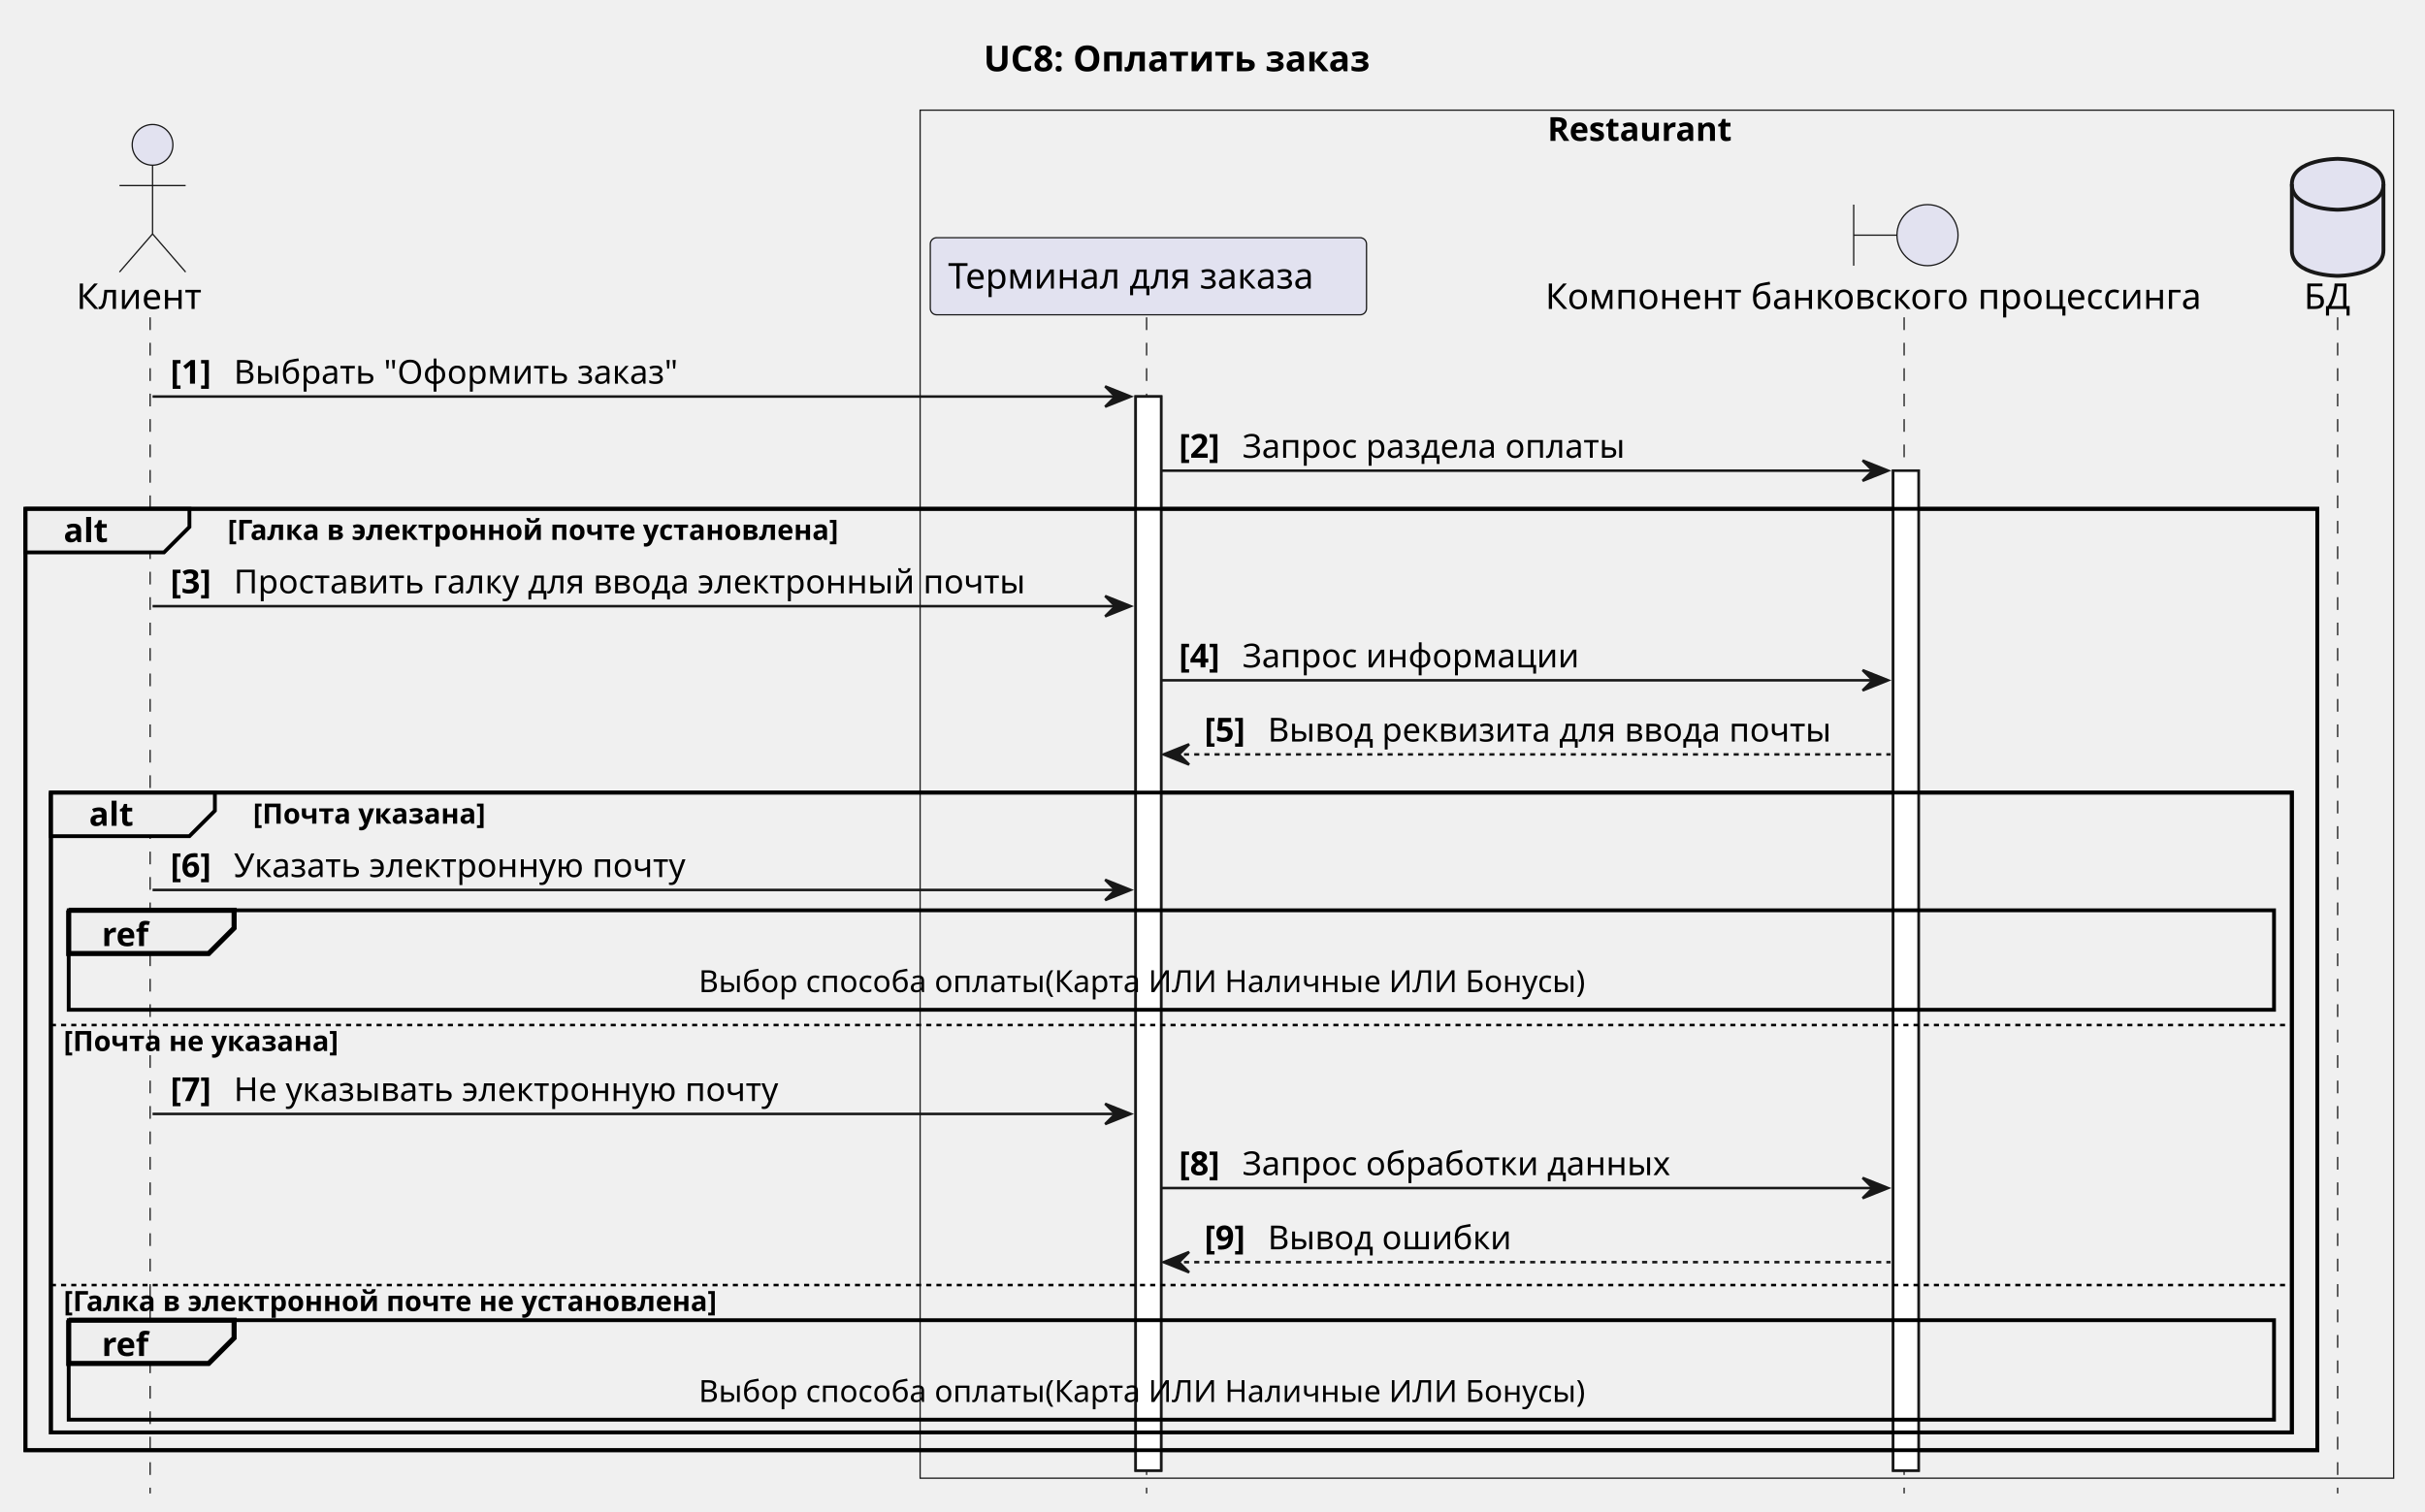
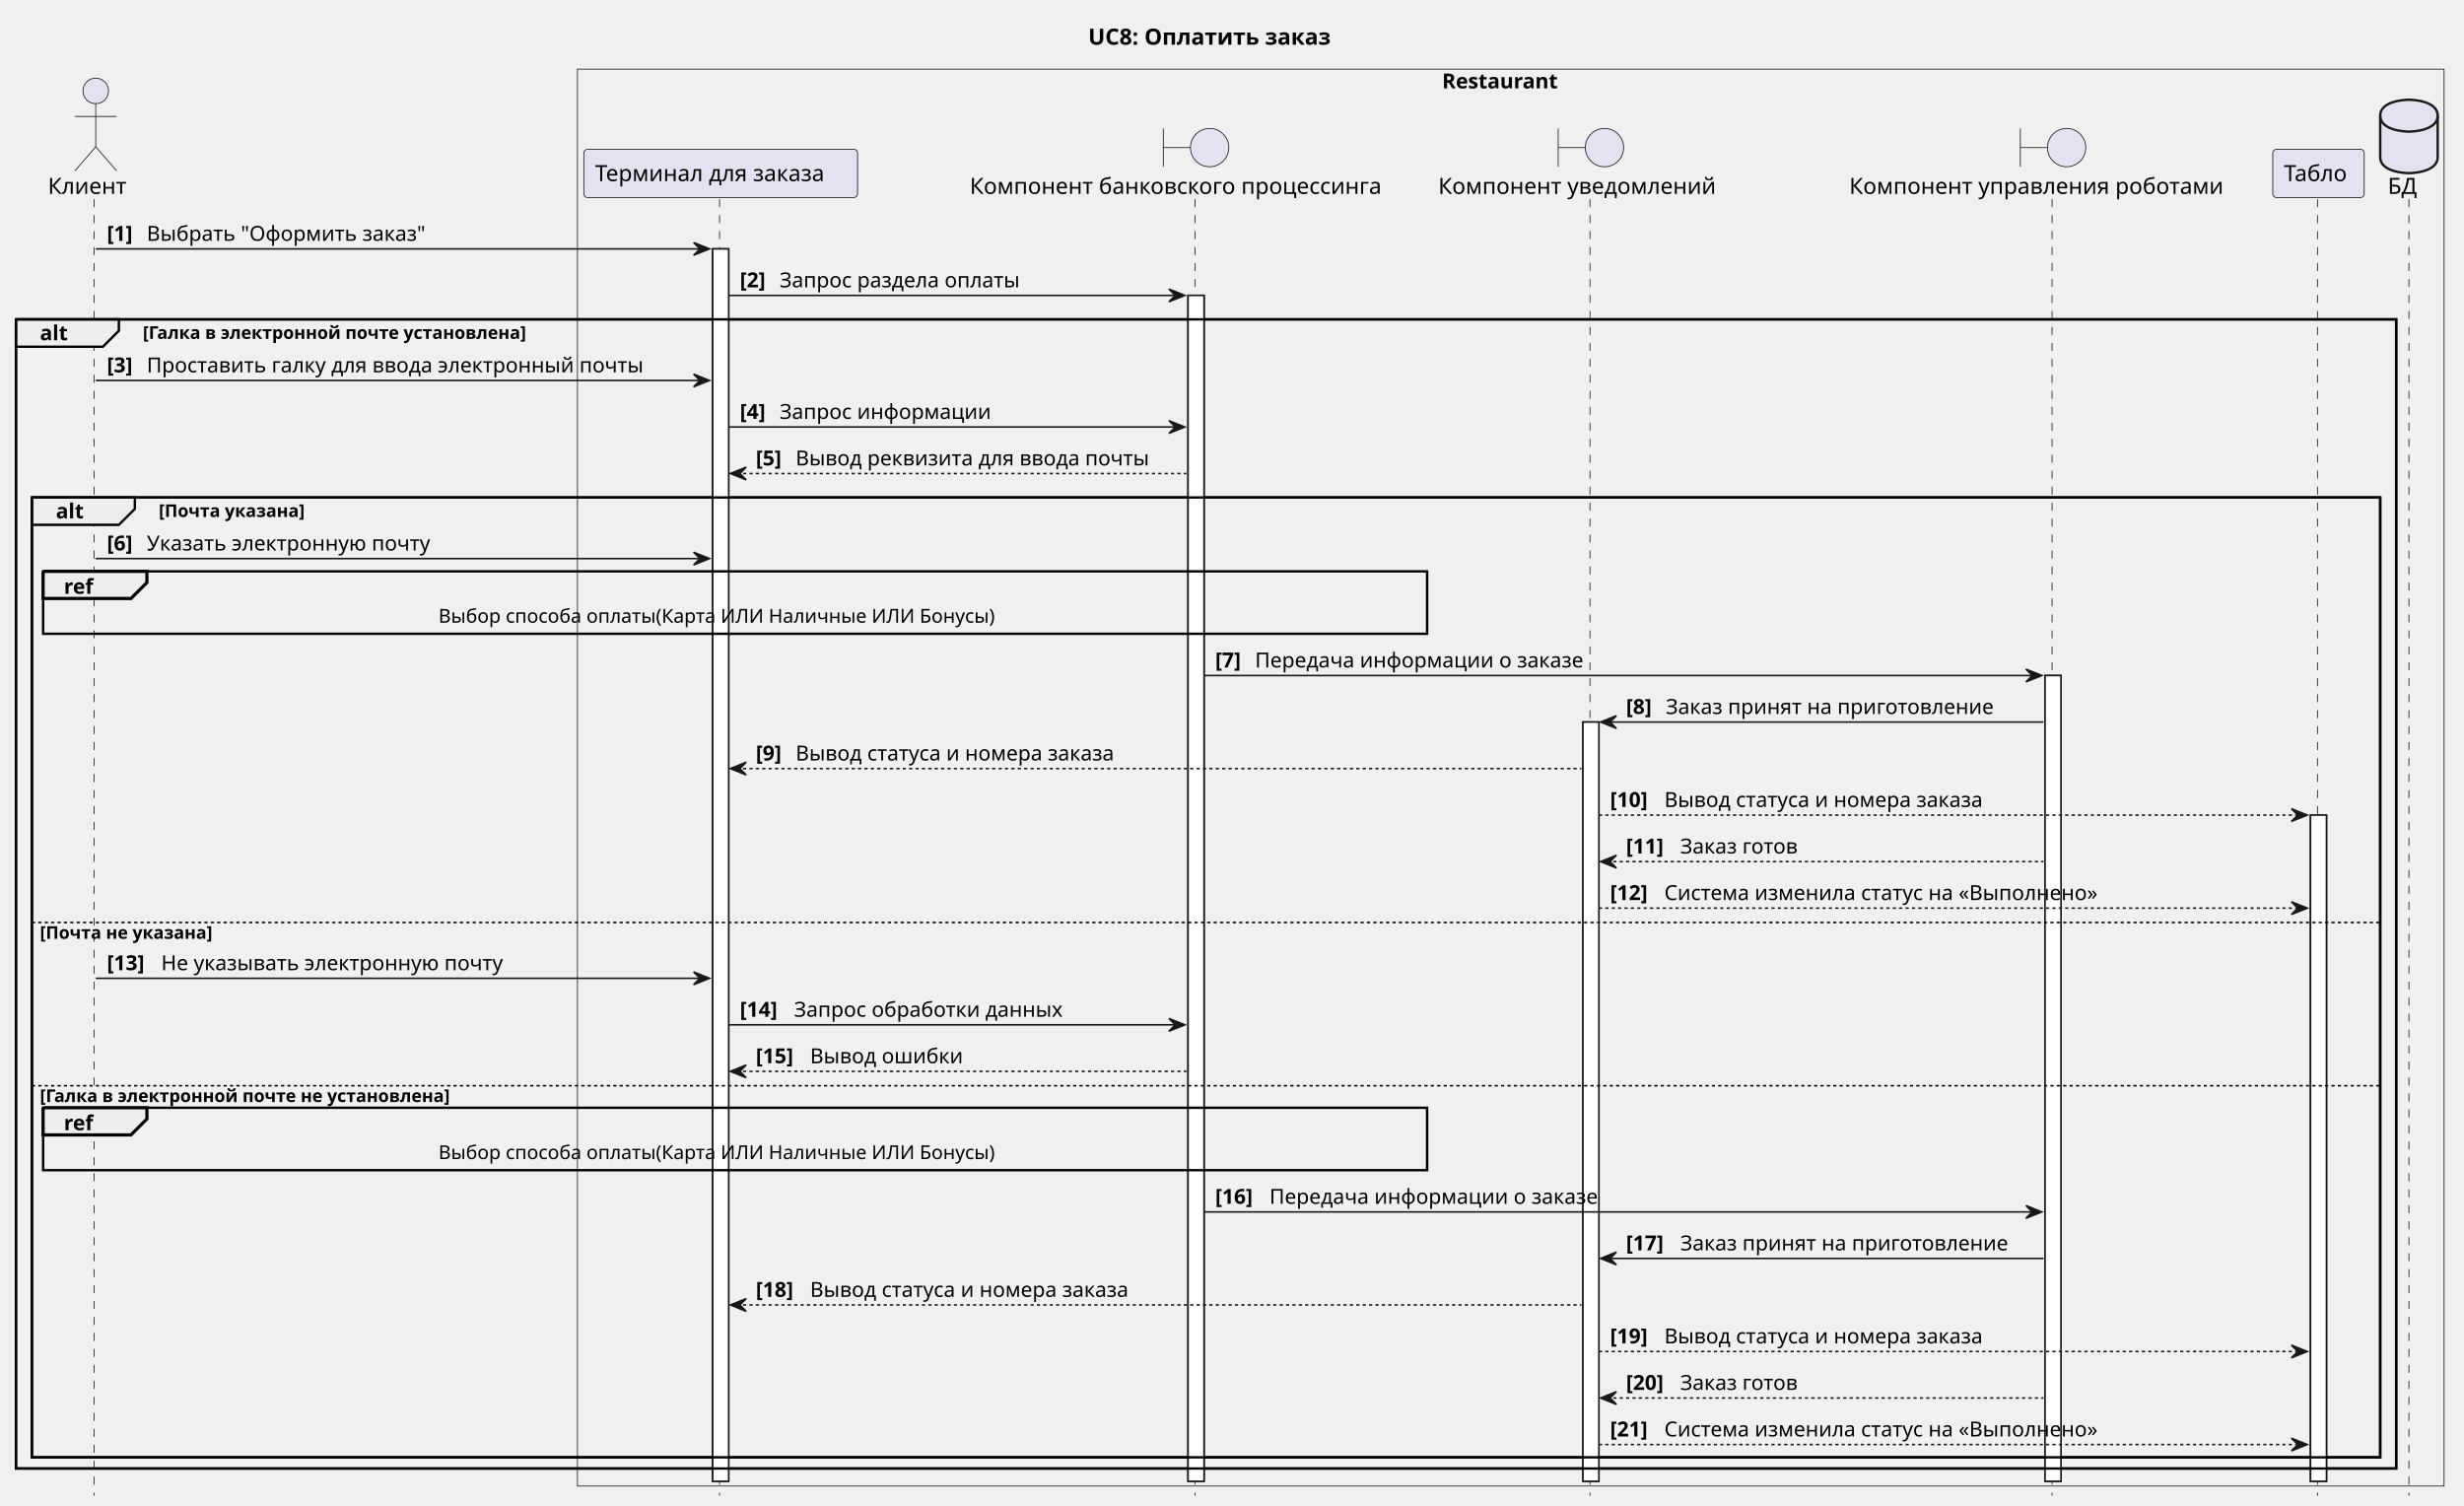
- <svg xmlns="http://www.w3.org/2000/svg" contentStyleType="text/css" height="594px" preserveAspectRatio="none" style="width:953px;height:594px;background:#FFFFFF;" version="1.1" viewBox="0 0 953 594" width="953px" zoomAndPan="magnify">
+ <svg xmlns="http://www.w3.org/2000/svg" contentStyleType="text/css" height="943px" preserveAspectRatio="none" style="width:1543px;height:943px;background:#FFFFFF;" version="1.1" viewBox="0 0 1543 943" width="1543px" zoomAndPan="magnify">
  <defs />
  <g>
-     <text fill="#000000" font-family="sans-serif" font-size="14" font-weight="bold" lengthAdjust="spacing" textLength="167.562" x="386.554" y="27.995">UC8: Оплатить заказ</text>
-     <rect fill="none" height="537.703" style="stroke:#181818;stroke-width:0.5;" width="579.073" x="361.599" y="43.297" />
-     <text fill="#000000" font-family="sans-serif" font-size="13" font-weight="bold" lengthAdjust="spacing" textLength="81.46" x="608.142" y="55.364">Restaurant</text>
-     <rect fill="#FFFFFF" height="422.141" style="stroke:#181818;stroke-width:1.0;" width="10" x="446.311" y="155.859" />
-     <rect fill="#FFFFFF" height="393.008" style="stroke:#181818;stroke-width:1.0;" width="10" x="743.987" y="184.992" />
-     <rect fill="none" height="370.008" style="stroke:#000000;stroke-width:1.5;" width="900.671" x="10" y="199.992" />
-     <rect fill="none" height="251.477" style="stroke:#000000;stroke-width:1.5;" width="880.671" x="20" y="311.523" />
-     <line style="stroke:#181818;stroke-width:0.5;stroke-dasharray:5.0,5.0;" x1="59" x2="59" y1="124.727" y2="587" />
-     <line style="stroke:#181818;stroke-width:0.5;stroke-dasharray:5.0,5.0;" x1="450.599" x2="450.599" y1="124.727" y2="587" />
-     <line style="stroke:#181818;stroke-width:0.5;stroke-dasharray:5.0,5.0;" x1="748.303" x2="748.303" y1="124.727" y2="587" />
-     <line style="stroke:#181818;stroke-width:0.5;stroke-dasharray:5.0,5.0;" x1="918.671" x2="918.671" y1="124.727" y2="587" />
+     <text fill="#000000" font-family="sans-serif" font-size="14" font-weight="bold" lengthAdjust="spacing" textLength="167.562" x="681.481" y="27.995">UC8: Оплатить заказ</text>
+     <rect fill="none" height="887.297" style="stroke:#181818;stroke-width:0.5;" width="1168.925" x="361.599" y="43.297" />
+     <text fill="#000000" font-family="sans-serif" font-size="13" font-weight="bold" lengthAdjust="spacing" textLength="81.46" x="903.069" y="55.364">Restaurant</text>
+     <rect fill="#FFFFFF" height="771.734" style="stroke:#181818;stroke-width:1.0;" width="10" x="446.311" y="155.859" />
+     <rect fill="#FFFFFF" height="742.602" style="stroke:#181818;stroke-width:1.0;" width="10" x="743.987" y="184.992" />
+     <rect fill="#FFFFFF" height="475.438" style="stroke:#181818;stroke-width:1.0;" width="10" x="991.261" y="452.156" />
+     <rect fill="#FFFFFF" height="504.57" style="stroke:#181818;stroke-width:1.0;" width="10" x="1280.647" y="423.023" />
+     <rect fill="#FFFFFF" height="417.172" style="stroke:#181818;stroke-width:1.0;" width="10" x="1446.885" y="510.422" />
+     <rect fill="none" height="719.602" style="stroke:#000000;stroke-width:1.5;" width="1490.524" x="10" y="199.992" />
+     <rect fill="none" height="601.07" style="stroke:#000000;stroke-width:1.5;" width="1470.524" x="20" y="311.523" />
+     <line style="stroke:#181818;stroke-width:0.5;stroke-dasharray:5.0,5.0;" x1="59" x2="59" y1="124.727" y2="936.594" />
+     <line style="stroke:#181818;stroke-width:0.5;stroke-dasharray:5.0,5.0;" x1="450.599" x2="450.599" y1="124.727" y2="936.594" />
+     <line style="stroke:#181818;stroke-width:0.5;stroke-dasharray:5.0,5.0;" x1="748.303" x2="748.303" y1="124.727" y2="936.594" />
+     <line style="stroke:#181818;stroke-width:0.5;stroke-dasharray:5.0,5.0;" x1="995.671" x2="995.671" y1="124.727" y2="936.594" />
+     <line style="stroke:#181818;stroke-width:0.5;stroke-dasharray:5.0,5.0;" x1="1285.048" x2="1285.048" y1="124.727" y2="936.594" />
+     <line style="stroke:#181818;stroke-width:0.5;stroke-dasharray:5.0,5.0;" x1="1451.246" x2="1451.246" y1="124.727" y2="936.594" />
+     <line style="stroke:#181818;stroke-width:0.5;stroke-dasharray:5.0,5.0;" x1="1508.524" x2="1508.524" y1="124.727" y2="936.594" />
    <text fill="#000000" font-family="sans-serif" font-size="14" lengthAdjust="spacing" textLength="53.908" x="30" y="121.425">Клиент</text>
    <ellipse cx="59.954" cy="56.93" fill="#E2E2F0" rx="8" ry="8" style="stroke:#181818;stroke-width:0.5;" />
    <path d="M59.954,64.93 L59.954,91.93 M46.954,72.93 L72.954,72.93 M59.954,91.93 L46.954,106.93 M59.954,91.93 L72.954,106.93 " fill="none" style="stroke:#181818;stroke-width:0.5;" />
    <rect fill="#E2E2F0" height="30.297" rx="2.5" ry="2.5" style="stroke:#181818;stroke-width:0.5;" width="171.425" x="365.599" y="93.43" />
    <text fill="#000000" font-family="sans-serif" font-size="14" lengthAdjust="spacing" textLength="157.425" x="372.599" y="113.425">Терминал для заказа</text>
    <text fill="#000000" font-family="sans-serif" font-size="14" lengthAdjust="spacing" textLength="277.368" x="607.303" y="121.425">Компонент банковского процессинга</text>
    <path d="M728.487,80.43 L728.487,104.43 M728.487,92.43 L745.487,92.43 " fill="none" style="stroke:#181818;stroke-width:0.5;" />
    <ellipse cx="757.487" cy="92.43" fill="#E2E2F0" rx="12" ry="12" style="stroke:#181818;stroke-width:0.5;" />
-     <text fill="#000000" font-family="sans-serif" font-size="14" lengthAdjust="spacing" textLength="20.542" x="905.4" y="121.425">БД</text>
-     <path d="M900.671,72.43 C900.671,62.43 918.671,62.43 918.671,62.43 C918.671,62.43 936.671,62.43 936.671,72.43 L936.671,98.43 C936.671,108.43 918.671,108.43 918.671,108.43 C918.671,108.43 900.671,108.43 900.671,98.43 L900.671,72.43 " fill="#E2E2F0" style="stroke:#181818;stroke-width:1.5;" />
-     <path d="M900.671,72.43 C900.671,82.43 918.671,82.43 918.671,82.43 C918.671,82.43 936.671,82.43 936.671,72.43 " fill="none" style="stroke:#181818;stroke-width:1.5;" />
-     <rect fill="#FFFFFF" height="422.141" style="stroke:#181818;stroke-width:1.0;" width="10" x="446.311" y="155.859" />
-     <rect fill="#FFFFFF" height="393.008" style="stroke:#181818;stroke-width:1.0;" width="10" x="743.987" y="184.992" />
+     <text fill="#000000" font-family="sans-serif" font-size="14" lengthAdjust="spacing" textLength="185.179" x="900.671" y="121.425">Компонент уведомлений</text>
+     <path d="M975.761,80.43 L975.761,104.43 M975.761,92.43 L992.761,92.43 " fill="none" style="stroke:#181818;stroke-width:0.5;" />
+     <ellipse cx="1004.761" cy="92.43" fill="#E2E2F0" rx="12" ry="12" style="stroke:#181818;stroke-width:0.5;" />
+     <text fill="#000000" font-family="sans-serif" font-size="14" lengthAdjust="spacing" textLength="249.197" x="1158.048" y="121.425">Компонент управления роботами</text>
+     <path d="M1265.147,80.43 L1265.147,104.43 M1265.147,92.43 L1282.147,92.43 " fill="none" style="stroke:#181818;stroke-width:0.5;" />
+     <ellipse cx="1294.147" cy="92.43" fill="#E2E2F0" rx="12" ry="12" style="stroke:#181818;stroke-width:0.5;" />
+     <rect fill="#E2E2F0" height="30.297" rx="2.5" ry="2.5" style="stroke:#181818;stroke-width:0.5;" width="57.278" x="1423.246" y="93.43" />
+     <text fill="#000000" font-family="sans-serif" font-size="14" lengthAdjust="spacing" textLength="43.278" x="1430.246" y="113.425">Табло</text>
+     <text fill="#000000" font-family="sans-serif" font-size="14" lengthAdjust="spacing" textLength="20.542" x="1495.253" y="121.425">БД</text>
+     <path d="M1490.524,72.43 C1490.524,62.43 1508.524,62.43 1508.524,62.43 C1508.524,62.43 1526.524,62.43 1526.524,72.43 L1526.524,98.43 C1526.524,108.43 1508.524,108.43 1508.524,108.43 C1508.524,108.43 1490.524,108.43 1490.524,98.43 L1490.524,72.43 " fill="#E2E2F0" style="stroke:#181818;stroke-width:1.5;" />
+     <path d="M1490.524,72.43 C1490.524,82.43 1508.524,82.43 1508.524,82.43 C1508.524,82.43 1526.524,82.43 1526.524,72.43 " fill="none" style="stroke:#181818;stroke-width:1.5;" />
+     <rect fill="#FFFFFF" height="771.734" style="stroke:#181818;stroke-width:1.0;" width="10" x="446.311" y="155.859" />
+     <rect fill="#FFFFFF" height="742.602" style="stroke:#181818;stroke-width:1.0;" width="10" x="743.987" y="184.992" />
+     <rect fill="#FFFFFF" height="475.438" style="stroke:#181818;stroke-width:1.0;" width="10" x="991.261" y="452.156" />
+     <rect fill="#FFFFFF" height="504.57" style="stroke:#181818;stroke-width:1.0;" width="10" x="1280.647" y="423.023" />
+     <rect fill="#FFFFFF" height="417.172" style="stroke:#181818;stroke-width:1.0;" width="10" x="1446.885" y="510.422" />
    <polygon fill="#181818" points="434.311,151.859,444.311,155.859,434.311,159.859,438.311,155.859" style="stroke:#181818;stroke-width:1.0;" />
    <line style="stroke:#181818;stroke-width:1.0;" x1="59.954" x2="440.311" y1="155.859" y2="155.859" />
    <text fill="#000000" font-family="sans-serif" font-size="13" font-weight="bold" lengthAdjust="spacing" textLength="20.928" x="66.954" y="150.793">[1]</text>
    <text fill="#000000" font-family="sans-serif" font-size="13" lengthAdjust="spacing" textLength="187.529" x="91.882" y="150.793">Выбрать "Оформить заказ"</text>
    <polygon fill="#181818" points="731.987,180.992,741.987,184.992,731.987,188.992,735.987,184.992" style="stroke:#181818;stroke-width:1.0;" />
    <line style="stroke:#181818;stroke-width:1.0;" x1="456.311" x2="737.987" y1="184.992" y2="184.992" />
    <text fill="#000000" font-family="sans-serif" font-size="13" font-weight="bold" lengthAdjust="spacing" textLength="20.928" x="463.311" y="179.926">[2]</text>
    <text fill="#000000" font-family="sans-serif" font-size="13" lengthAdjust="spacing" textLength="163.376" x="488.239" y="179.926">Запрос раздела оплаты</text>
    <path d="M10,199.992 L74.443,199.992 L74.443,207.125 L64.443,217.125 L10,217.125 L10,199.992 " fill="#EEEEEE" style="stroke:#000000;stroke-width:1.5;" />
-     <rect fill="none" height="370.008" style="stroke:#000000;stroke-width:1.5;" width="900.671" x="10" y="199.992" />
+     <rect fill="none" height="719.602" style="stroke:#000000;stroke-width:1.5;" width="1490.524" x="10" y="199.992" />
    <text fill="#000000" font-family="sans-serif" font-size="13" font-weight="bold" lengthAdjust="spacing" textLength="19.443" x="25" y="213.059">alt</text>
    <text fill="#000000" font-family="sans-serif" font-size="11" font-weight="bold" lengthAdjust="spacing" textLength="268.179" x="89.443" y="212.203">[Галка в электронной почте установлена]</text>
    <polygon fill="#181818" points="434.311,234.258,444.311,238.258,434.311,242.258,438.311,238.258" style="stroke:#181818;stroke-width:1.0;" />
    <line style="stroke:#181818;stroke-width:1.0;" x1="59.954" x2="440.311" y1="238.258" y2="238.258" />
    <text fill="#000000" font-family="sans-serif" font-size="13" font-weight="bold" lengthAdjust="spacing" textLength="20.928" x="66.954" y="233.192">[3]</text>
    <text fill="#000000" font-family="sans-serif" font-size="13" lengthAdjust="spacing" textLength="337.429" x="91.882" y="233.192">Проставить галку для ввода электронный почты</text>
    <polygon fill="#181818" points="731.987,263.391,741.987,267.391,731.987,271.391,735.987,267.391" style="stroke:#181818;stroke-width:1.0;" />
    <line style="stroke:#181818;stroke-width:1.0;" x1="456.311" x2="737.987" y1="267.391" y2="267.391" />
    <text fill="#000000" font-family="sans-serif" font-size="13" font-weight="bold" lengthAdjust="spacing" textLength="20.928" x="463.311" y="262.325">[4]</text>
    <text fill="#000000" font-family="sans-serif" font-size="13" lengthAdjust="spacing" textLength="140.074" x="488.239" y="262.325">Запрос информации</text>
    <polygon fill="#181818" points="467.311,292.523,457.311,296.523,467.311,300.523,463.311,296.523" style="stroke:#181818;stroke-width:1.0;" />
    <line style="stroke:#181818;stroke-width:1.0;stroke-dasharray:2.0,2.0;" x1="461.311" x2="742.987" y1="296.523" y2="296.523" />
    <text fill="#000000" font-family="sans-serif" font-size="13" font-weight="bold" lengthAdjust="spacing" textLength="20.928" x="473.311" y="291.457">[5]</text>
    <text fill="#000000" font-family="sans-serif" font-size="13" lengthAdjust="spacing" textLength="238.748" x="498.239" y="291.457">Вывод реквизита для ввода почты</text>
    <path d="M20,311.523 L84.443,311.523 L84.443,318.656 L74.443,328.656 L20,328.656 L20,311.523 " fill="#EEEEEE" style="stroke:#000000;stroke-width:1.5;" />
-     <rect fill="none" height="251.477" style="stroke:#000000;stroke-width:1.5;" width="880.671" x="20" y="311.523" />
+     <rect fill="none" height="601.07" style="stroke:#000000;stroke-width:1.5;" width="1470.524" x="20" y="311.523" />
    <text fill="#000000" font-family="sans-serif" font-size="13" font-weight="bold" lengthAdjust="spacing" textLength="19.443" x="35" y="324.59">alt</text>
    <text fill="#000000" font-family="sans-serif" font-size="11" font-weight="bold" lengthAdjust="spacing" textLength="102.894" x="99.443" y="323.734">[Почта указана]</text>
    <polygon fill="#181818" points="434.311,345.789,444.311,349.789,434.311,353.789,438.311,349.789" style="stroke:#181818;stroke-width:1.0;" />
    <line style="stroke:#181818;stroke-width:1.0;" x1="59.954" x2="440.311" y1="349.789" y2="349.789" />
    <text fill="#000000" font-family="sans-serif" font-size="13" font-weight="bold" lengthAdjust="spacing" textLength="20.928" x="66.954" y="344.723">[6]</text>
    <text fill="#000000" font-family="sans-serif" font-size="13" lengthAdjust="spacing" textLength="192.226" x="91.882" y="344.723">Указать электронную почту</text>
    <rect fill="none" height="39.102" style="stroke:#000000;stroke-width:1.5;" width="866.671" x="27" y="357.789" />
    <path d="M27,357.789 L92,357.789 L92,364.789 L82,374.789 L27,374.789 L27,357.789 " fill="#EEEEEE" style="stroke:#000000;stroke-width:2.0;" />
    <text fill="#000000" font-family="sans-serif" font-size="13" font-weight="bold" lengthAdjust="spacing" textLength="20.884" x="40" y="371.856">ref</text>
    <text fill="#000000" font-family="sans-serif" font-size="12" lengthAdjust="spacing" textLength="371.49" x="274.591" y="389.928">Выбор способа оплаты(Карта ИЛИ Наличные ИЛИ Бонусы)</text>
-     <line style="stroke:#000000;stroke-width:1.0;stroke-dasharray:2.0,2.0;" x1="20" x2="900.671" y1="402.891" y2="402.891" />
-     <text fill="#000000" font-family="sans-serif" font-size="11" font-weight="bold" lengthAdjust="spacing" textLength="121.784" x="25" y="413.101">[Почта не указана]</text>
-     <polygon fill="#181818" points="434.311,433.828,444.311,437.828,434.311,441.828,438.311,437.828" style="stroke:#181818;stroke-width:1.0;" />
-     <line style="stroke:#181818;stroke-width:1.0;" x1="59.954" x2="440.311" y1="437.828" y2="437.828" />
-     <text fill="#000000" font-family="sans-serif" font-size="13" font-weight="bold" lengthAdjust="spacing" textLength="20.928" x="66.954" y="432.762">[7]</text>
-     <text fill="#000000" font-family="sans-serif" font-size="13" lengthAdjust="spacing" textLength="231.829" x="91.882" y="432.762">Не указывать электронную почту</text>
-     <polygon fill="#181818" points="731.987,462.961,741.987,466.961,731.987,470.961,735.987,466.961" style="stroke:#181818;stroke-width:1.0;" />
-     <line style="stroke:#181818;stroke-width:1.0;" x1="456.311" x2="737.987" y1="466.961" y2="466.961" />
-     <text fill="#000000" font-family="sans-serif" font-size="13" font-weight="bold" lengthAdjust="spacing" textLength="20.928" x="463.311" y="461.895">[8]</text>
-     <text fill="#000000" font-family="sans-serif" font-size="13" lengthAdjust="spacing" textLength="180.362" x="488.239" y="461.895">Запрос обработки данных</text>
-     <polygon fill="#181818" points="467.311,492.094,457.311,496.094,467.311,500.094,463.311,496.094" style="stroke:#181818;stroke-width:1.0;" />
-     <line style="stroke:#181818;stroke-width:1.0;stroke-dasharray:2.0,2.0;" x1="461.311" x2="742.987" y1="496.094" y2="496.094" />
-     <text fill="#000000" font-family="sans-serif" font-size="13" font-weight="bold" lengthAdjust="spacing" textLength="20.928" x="473.311" y="491.028">[9]</text>
-     <text fill="#000000" font-family="sans-serif" font-size="13" lengthAdjust="spacing" textLength="100.534" x="498.239" y="491.028">Вывод ошибки</text>
-     <line style="stroke:#000000;stroke-width:1.0;stroke-dasharray:2.0,2.0;" x1="20" x2="900.671" y1="505.094" y2="505.094" />
-     <text fill="#000000" font-family="sans-serif" font-size="11" font-weight="bold" lengthAdjust="spacing" textLength="287.069" x="25" y="515.304">[Галка в электронной почте не установлена]</text>
-     <rect fill="none" height="39.102" style="stroke:#000000;stroke-width:1.5;" width="866.671" x="27" y="518.898" />
-     <path d="M27,518.898 L92,518.898 L92,525.898 L82,535.898 L27,535.898 L27,518.898 " fill="#EEEEEE" style="stroke:#000000;stroke-width:2.0;" />
-     <text fill="#000000" font-family="sans-serif" font-size="13" font-weight="bold" lengthAdjust="spacing" textLength="20.884" x="40" y="532.965">ref</text>
-     <text fill="#000000" font-family="sans-serif" font-size="12" lengthAdjust="spacing" textLength="371.49" x="274.591" y="551.037">Выбор способа оплаты(Карта ИЛИ Наличные ИЛИ Бонусы)</text>
+     <polygon fill="#181818" points="1268.647,419.023,1278.647,423.023,1268.647,427.023,1272.647,423.023" style="stroke:#181818;stroke-width:1.0;" />
+     <line style="stroke:#181818;stroke-width:1.0;" x1="753.987" x2="1274.647" y1="423.023" y2="423.023" />
+     <text fill="#000000" font-family="sans-serif" font-size="13" font-weight="bold" lengthAdjust="spacing" textLength="20.928" x="760.987" y="417.957">[7]</text>
+     <text fill="#000000" font-family="sans-serif" font-size="13" lengthAdjust="spacing" textLength="220.372" x="785.915" y="417.957">Передача информации о заказе</text>
+     <polygon fill="#181818" points="1012.261,448.156,1002.261,452.156,1012.261,456.156,1008.261,452.156" style="stroke:#181818;stroke-width:1.0;" />
+     <line style="stroke:#181818;stroke-width:1.0;" x1="1006.261" x2="1279.647" y1="452.156" y2="452.156" />
+     <text fill="#000000" font-family="sans-serif" font-size="13" font-weight="bold" lengthAdjust="spacing" textLength="20.928" x="1018.261" y="447.09">[8]</text>
+     <text fill="#000000" font-family="sans-serif" font-size="13" lengthAdjust="spacing" textLength="221.413" x="1043.189" y="447.09">Заказ принят на приготовление</text>
+     <polygon fill="#181818" points="467.311,477.289,457.311,481.289,467.311,485.289,463.311,481.289" style="stroke:#181818;stroke-width:1.0;" />
+     <line style="stroke:#181818;stroke-width:1.0;stroke-dasharray:2.0,2.0;" x1="461.311" x2="990.261" y1="481.289" y2="481.289" />
+     <text fill="#000000" font-family="sans-serif" font-size="13" font-weight="bold" lengthAdjust="spacing" textLength="20.928" x="473.311" y="476.223">[9]</text>
+     <text fill="#000000" font-family="sans-serif" font-size="13" lengthAdjust="spacing" textLength="217.883" x="498.239" y="476.223">Вывод статуса и номера заказа</text>
+     <polygon fill="#181818" points="1434.885,506.422,1444.885,510.422,1434.885,514.422,1438.885,510.422" style="stroke:#181818;stroke-width:1.0;" />
+     <line style="stroke:#181818;stroke-width:1.0;stroke-dasharray:2.0,2.0;" x1="1001.261" x2="1440.885" y1="510.422" y2="510.422" />
+     <text fill="#000000" font-family="sans-serif" font-size="13" font-weight="bold" lengthAdjust="spacing" textLength="29.974" x="1008.261" y="505.356">[10]</text>
+     <text fill="#000000" font-family="sans-serif" font-size="13" lengthAdjust="spacing" textLength="217.883" x="1042.234" y="505.356">Вывод статуса и номера заказа</text>
+     <polygon fill="#181818" points="1012.261,535.555,1002.261,539.555,1012.261,543.555,1008.261,539.555" style="stroke:#181818;stroke-width:1.0;" />
+     <line style="stroke:#181818;stroke-width:1.0;stroke-dasharray:2.0,2.0;" x1="1006.261" x2="1279.647" y1="539.555" y2="539.555" />
+     <text fill="#000000" font-family="sans-serif" font-size="13" font-weight="bold" lengthAdjust="spacing" textLength="29.974" x="1018.261" y="534.489">[11]</text>
+     <text fill="#000000" font-family="sans-serif" font-size="13" lengthAdjust="spacing" textLength="81.136" x="1052.234" y="534.489">Заказ готов</text>
+     <polygon fill="#181818" points="1434.885,564.688,1444.885,568.688,1434.885,572.688,1438.885,568.688" style="stroke:#181818;stroke-width:1.0;" />
+     <line style="stroke:#181818;stroke-width:1.0;stroke-dasharray:2.0,2.0;" x1="1001.261" x2="1440.885" y1="568.688" y2="568.688" />
+     <text fill="#000000" font-family="sans-serif" font-size="13" font-weight="bold" lengthAdjust="spacing" textLength="29.974" x="1008.261" y="563.622">[12]</text>
+     <text fill="#000000" font-family="sans-serif" font-size="13" lengthAdjust="spacing" textLength="295.306" x="1042.234" y="563.622">Система изменила статус на «Выполнено»</text>
+     <line style="stroke:#000000;stroke-width:1.0;stroke-dasharray:2.0,2.0;" x1="20" x2="1490.524" y1="577.688" y2="577.688" />
+     <text fill="#000000" font-family="sans-serif" font-size="11" font-weight="bold" lengthAdjust="spacing" textLength="121.784" x="25" y="587.898">[Почта не указана]</text>
+     <polygon fill="#181818" points="434.311,608.625,444.311,612.625,434.311,616.625,438.311,612.625" style="stroke:#181818;stroke-width:1.0;" />
+     <line style="stroke:#181818;stroke-width:1.0;" x1="59.954" x2="440.311" y1="612.625" y2="612.625" />
+     <text fill="#000000" font-family="sans-serif" font-size="13" font-weight="bold" lengthAdjust="spacing" textLength="29.974" x="66.954" y="607.559">[13]</text>
+     <text fill="#000000" font-family="sans-serif" font-size="13" lengthAdjust="spacing" textLength="231.829" x="100.928" y="607.559">Не указывать электронную почту</text>
+     <polygon fill="#181818" points="731.987,637.758,741.987,641.758,731.987,645.758,735.987,641.758" style="stroke:#181818;stroke-width:1.0;" />
+     <line style="stroke:#181818;stroke-width:1.0;" x1="456.311" x2="737.987" y1="641.758" y2="641.758" />
+     <text fill="#000000" font-family="sans-serif" font-size="13" font-weight="bold" lengthAdjust="spacing" textLength="29.974" x="463.311" y="636.692">[14]</text>
+     <text fill="#000000" font-family="sans-serif" font-size="13" lengthAdjust="spacing" textLength="180.362" x="497.285" y="636.692">Запрос обработки данных</text>
+     <polygon fill="#181818" points="467.311,666.891,457.311,670.891,467.311,674.891,463.311,670.891" style="stroke:#181818;stroke-width:1.0;" />
+     <line style="stroke:#181818;stroke-width:1.0;stroke-dasharray:2.0,2.0;" x1="461.311" x2="742.987" y1="670.891" y2="670.891" />
+     <text fill="#000000" font-family="sans-serif" font-size="13" font-weight="bold" lengthAdjust="spacing" textLength="29.974" x="473.311" y="665.825">[15]</text>
+     <text fill="#000000" font-family="sans-serif" font-size="13" lengthAdjust="spacing" textLength="100.534" x="507.285" y="665.825">Вывод ошибки</text>
+     <line style="stroke:#000000;stroke-width:1.0;stroke-dasharray:2.0,2.0;" x1="20" x2="1490.524" y1="679.891" y2="679.891" />
+     <text fill="#000000" font-family="sans-serif" font-size="11" font-weight="bold" lengthAdjust="spacing" textLength="287.069" x="25" y="690.101">[Галка в электронной почте не установлена]</text>
+     <rect fill="none" height="39.102" style="stroke:#000000;stroke-width:1.5;" width="866.671" x="27" y="693.695" />
+     <path d="M27,693.695 L92,693.695 L92,700.695 L82,710.695 L27,710.695 L27,693.695 " fill="#EEEEEE" style="stroke:#000000;stroke-width:2.0;" />
+     <text fill="#000000" font-family="sans-serif" font-size="13" font-weight="bold" lengthAdjust="spacing" textLength="20.884" x="40" y="707.762">ref</text>
+     <text fill="#000000" font-family="sans-serif" font-size="12" lengthAdjust="spacing" textLength="371.49" x="274.591" y="725.834">Выбор способа оплаты(Карта ИЛИ Наличные ИЛИ Бонусы)</text>
+     <polygon fill="#181818" points="1268.647,754.93,1278.647,758.93,1268.647,762.93,1272.647,758.93" style="stroke:#181818;stroke-width:1.0;" />
+     <line style="stroke:#181818;stroke-width:1.0;" x1="753.987" x2="1274.647" y1="758.93" y2="758.93" />
+     <text fill="#000000" font-family="sans-serif" font-size="13" font-weight="bold" lengthAdjust="spacing" textLength="29.974" x="760.987" y="753.864">[16]</text>
+     <text fill="#000000" font-family="sans-serif" font-size="13" lengthAdjust="spacing" textLength="220.372" x="794.961" y="753.864">Передача информации о заказе</text>
+     <polygon fill="#181818" points="1012.261,784.062,1002.261,788.062,1012.261,792.062,1008.261,788.062" style="stroke:#181818;stroke-width:1.0;" />
+     <line style="stroke:#181818;stroke-width:1.0;" x1="1006.261" x2="1279.647" y1="788.062" y2="788.062" />
+     <text fill="#000000" font-family="sans-serif" font-size="13" font-weight="bold" lengthAdjust="spacing" textLength="29.974" x="1018.261" y="782.997">[17]</text>
+     <text fill="#000000" font-family="sans-serif" font-size="13" lengthAdjust="spacing" textLength="221.413" x="1052.234" y="782.997">Заказ принят на приготовление</text>
+     <polygon fill="#181818" points="467.311,813.195,457.311,817.195,467.311,821.195,463.311,817.195" style="stroke:#181818;stroke-width:1.0;" />
+     <line style="stroke:#181818;stroke-width:1.0;stroke-dasharray:2.0,2.0;" x1="461.311" x2="990.261" y1="817.195" y2="817.195" />
+     <text fill="#000000" font-family="sans-serif" font-size="13" font-weight="bold" lengthAdjust="spacing" textLength="29.974" x="473.311" y="812.129">[18]</text>
+     <text fill="#000000" font-family="sans-serif" font-size="13" lengthAdjust="spacing" textLength="217.883" x="507.285" y="812.129">Вывод статуса и номера заказа</text>
+     <polygon fill="#181818" points="1434.885,842.328,1444.885,846.328,1434.885,850.328,1438.885,846.328" style="stroke:#181818;stroke-width:1.0;" />
+     <line style="stroke:#181818;stroke-width:1.0;stroke-dasharray:2.0,2.0;" x1="1001.261" x2="1440.885" y1="846.328" y2="846.328" />
+     <text fill="#000000" font-family="sans-serif" font-size="13" font-weight="bold" lengthAdjust="spacing" textLength="29.974" x="1008.261" y="841.262">[19]</text>
+     <text fill="#000000" font-family="sans-serif" font-size="13" lengthAdjust="spacing" textLength="217.883" x="1042.234" y="841.262">Вывод статуса и номера заказа</text>
+     <polygon fill="#181818" points="1012.261,871.461,1002.261,875.461,1012.261,879.461,1008.261,875.461" style="stroke:#181818;stroke-width:1.0;" />
+     <line style="stroke:#181818;stroke-width:1.0;stroke-dasharray:2.0,2.0;" x1="1006.261" x2="1279.647" y1="875.461" y2="875.461" />
+     <text fill="#000000" font-family="sans-serif" font-size="13" font-weight="bold" lengthAdjust="spacing" textLength="29.974" x="1018.261" y="870.395">[20]</text>
+     <text fill="#000000" font-family="sans-serif" font-size="13" lengthAdjust="spacing" textLength="81.136" x="1052.234" y="870.395">Заказ готов</text>
+     <polygon fill="#181818" points="1434.885,900.594,1444.885,904.594,1434.885,908.594,1438.885,904.594" style="stroke:#181818;stroke-width:1.0;" />
+     <line style="stroke:#181818;stroke-width:1.0;stroke-dasharray:2.0,2.0;" x1="1001.261" x2="1440.885" y1="904.594" y2="904.594" />
+     <text fill="#000000" font-family="sans-serif" font-size="13" font-weight="bold" lengthAdjust="spacing" textLength="29.974" x="1008.261" y="899.528">[21]</text>
+     <text fill="#000000" font-family="sans-serif" font-size="13" lengthAdjust="spacing" textLength="295.306" x="1042.234" y="899.528">Система изменила статус на «Выполнено»</text>
  </g>
</svg>
